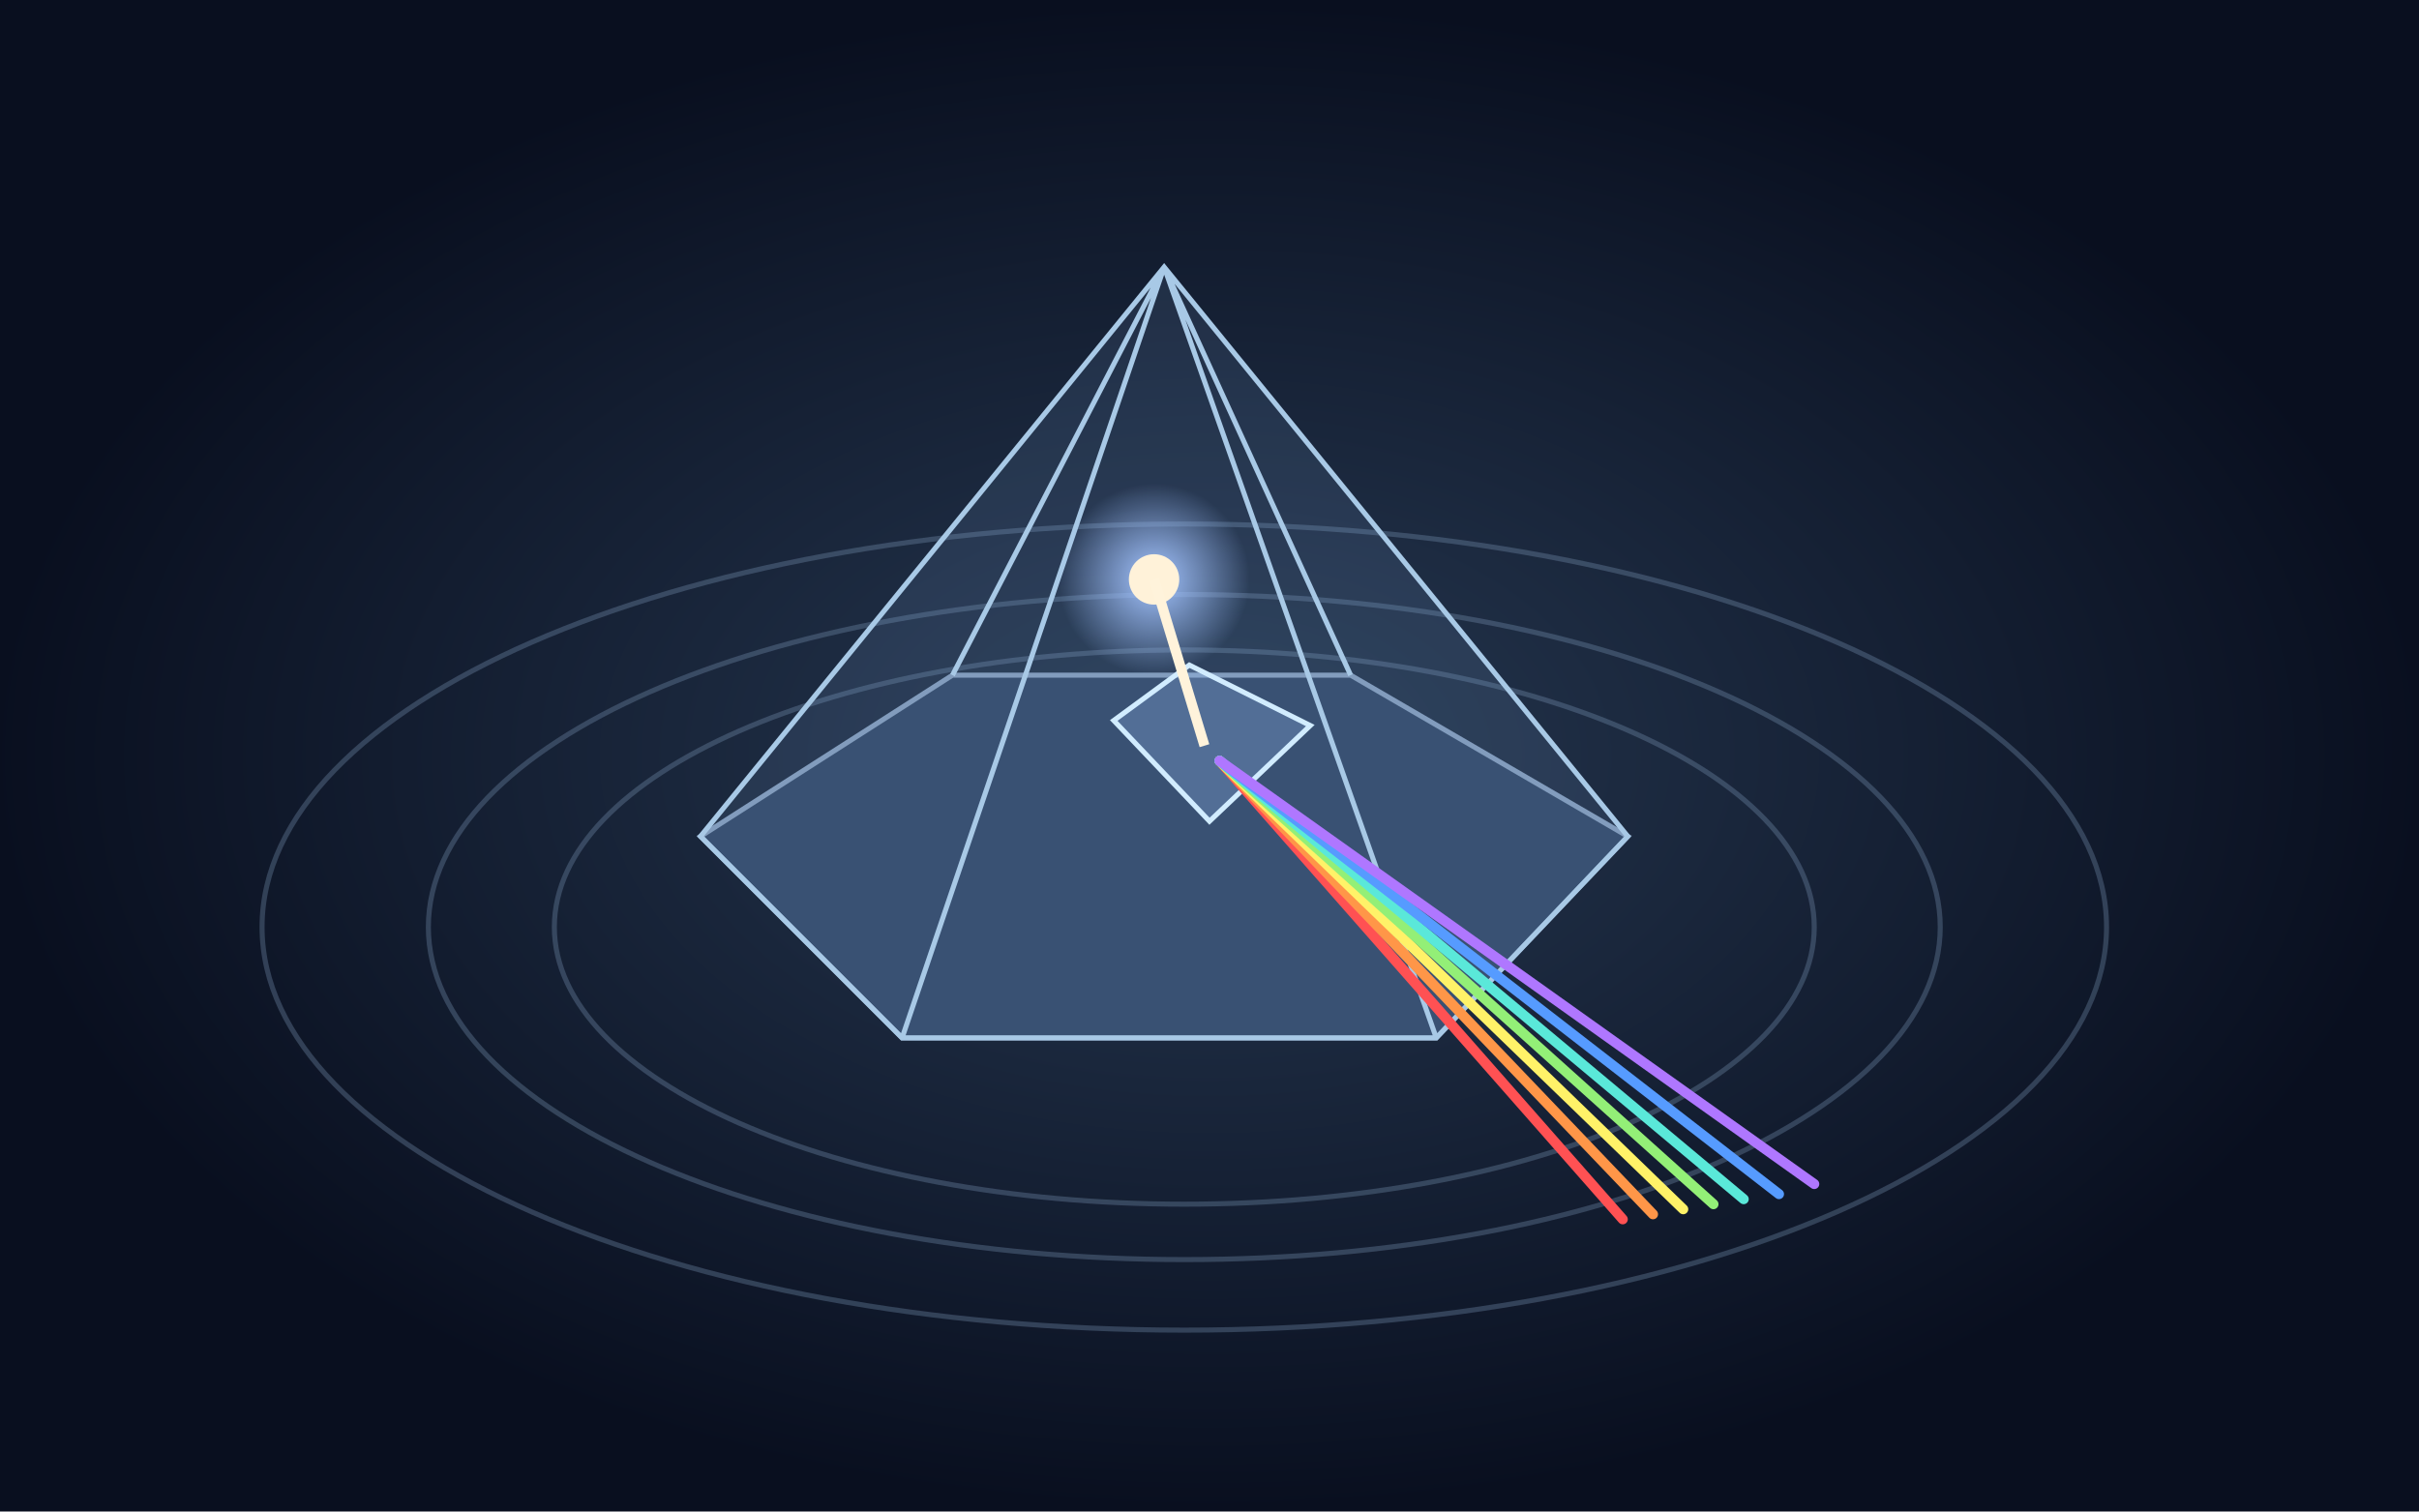
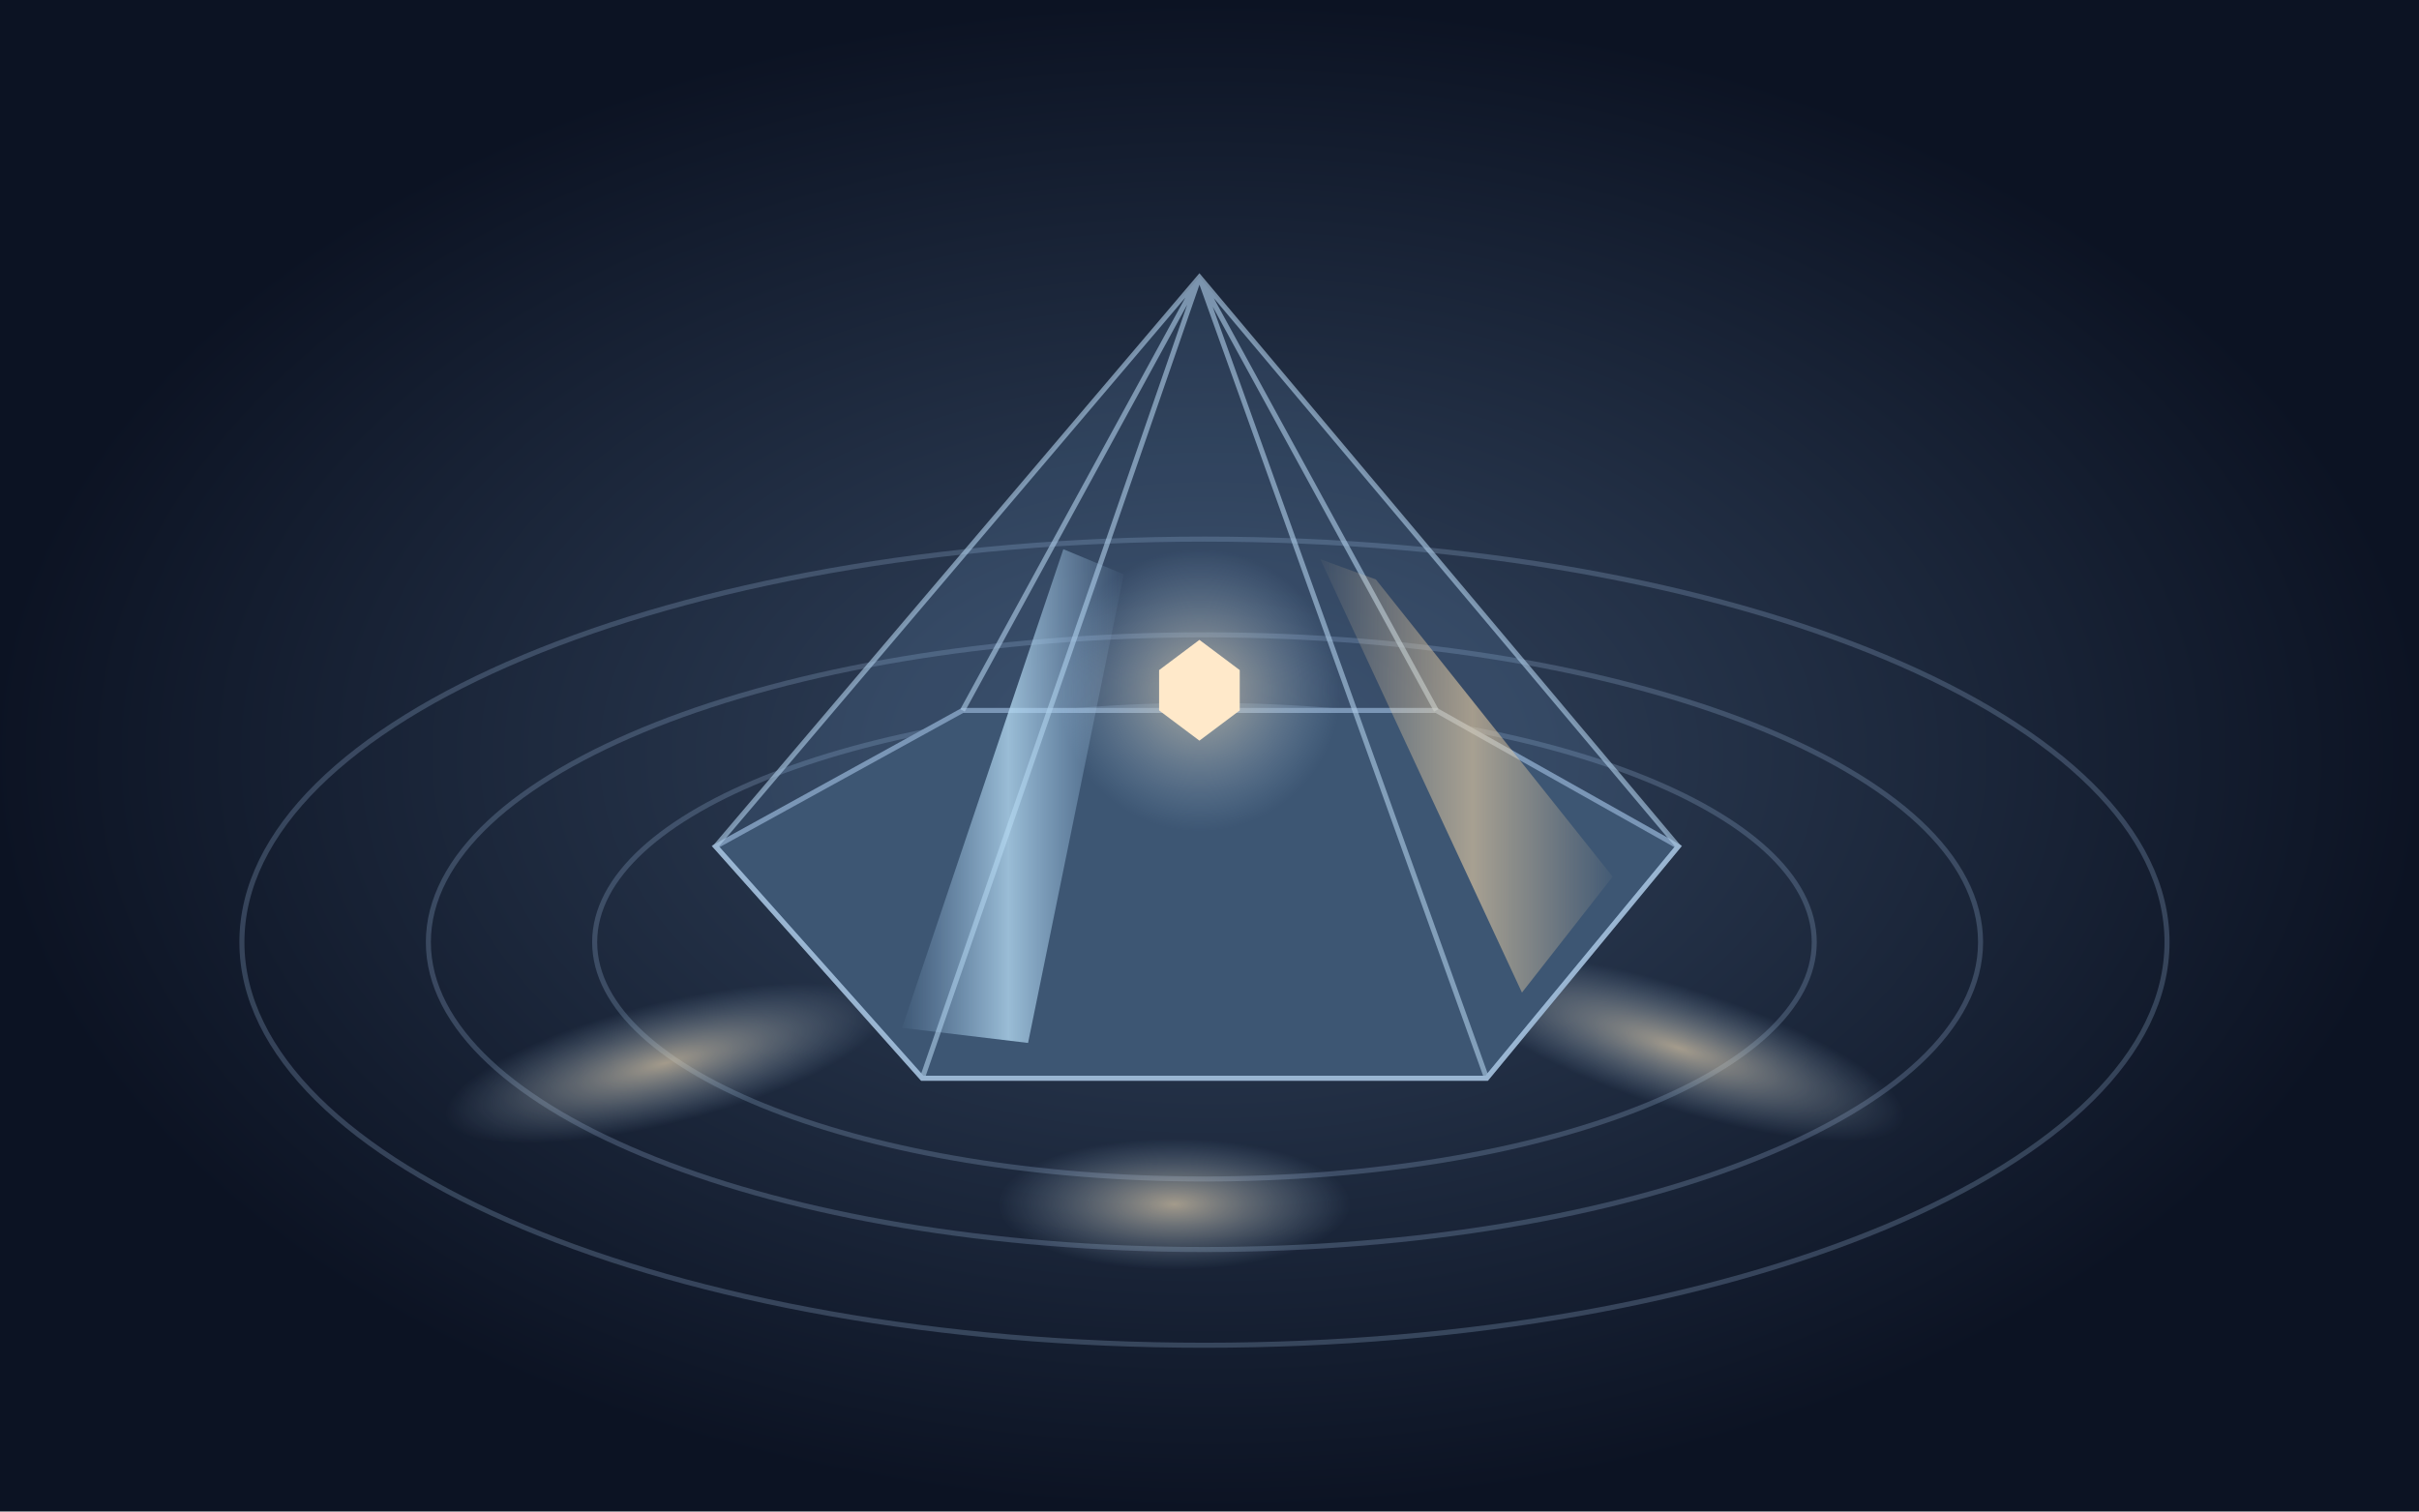
- <svg xmlns="http://www.w3.org/2000/svg" viewBox="0 0 480 300" role="img" aria-label="Hexagonal glass pyramid and a prism scattering white light">
+ <svg xmlns="http://www.w3.org/2000/svg" viewBox="0 0 480 300" role="img" aria-label="Studio light reflected by a six-sided glass pyramid">
  <defs>
    <radialGradient id="room">
-       <stop stop-color="#263851" />
-       <stop offset="1" stop-color="#090f1f" />
+       <stop stop-color="#344660" />
+       <stop offset="1" stop-color="#0c1323" />
    </radialGradient>
-     <radialGradient id="glow">
-       <stop stop-color="#fff6db" />
-       <stop offset=".25" stop-color="#a3c4ff" stop-opacity=".76" />
-       <stop offset="1" stop-color="#a3c4ff" stop-opacity="0" />
+     <radialGradient id="light">
+       <stop stop-color="#e9d6b4" stop-opacity=".66" />
+       <stop offset="1" stop-color="#a0bfdc" stop-opacity="0" />
    </radialGradient>
+     <linearGradient id="cool">
+       <stop stop-color="#9cc4ea" stop-opacity=".03" />
+       <stop offset=".48" stop-color="#b7ddf5" stop-opacity=".76" />
+       <stop offset="1" stop-color="#9cc4ea" stop-opacity=".03" />
+     </linearGradient>
+     <linearGradient id="warm">
+       <stop stop-color="#eed2a6" stop-opacity=".04" />
+       <stop offset=".52" stop-color="#eed2a6" stop-opacity=".60" />
+       <stop offset="1" stop-color="#eed2a6" stop-opacity=".04" />
+     </linearGradient>
  </defs>
  <path fill="url(#room)" d="M0 0h480v300H0z" />
-   <g fill="none" stroke="#829dc0" opacity=".31">
-     <ellipse cx="235" cy="184" rx="125" ry="55" />
-     <ellipse cx="235" cy="184" rx="150" ry="66" />
-     <ellipse cx="235" cy="184" rx="183" ry="80" />
+   <g fill="none" stroke="#859ebf" opacity=".31">
+     <ellipse cx="239" cy="187" rx="121" ry="47" />
+     <ellipse cx="239" cy="187" rx="154" ry="61" />
+     <ellipse cx="239" cy="187" rx="191" ry="80" />
  </g>
-   <path d="m139 166 50-32h79l55 32-38 40H179z" fill="#2f4564" stroke="#8199b7" />
-   <path d="m231 53-92 113 40 40h106l38-40zm0 0-52 153m52-153 54 153m-54-153-42 81m42-81 37 81" fill="#89b8ef" fill-opacity=".11" stroke="#a8c9e6" />
-   <path d="m221 143 15-11 24 12-20 19z" fill="#93baf1" fill-opacity=".28" stroke="#d1ecff" />
-   <circle cx="229" cy="115" r="19" fill="url(#glow)" />
-   <circle cx="229" cy="115" r="5" fill="#fff2d9" />
-   <path d="m229 115 10 33" stroke="#fff3db" stroke-width="2" />
-   <g fill="none" stroke-width="2" stroke-linecap="round">
-     <path d="m242 151 80 91" stroke="#ff5153" />
-     <path d="m242 151 86 90" stroke="#ff9648" />
-     <path d="m242 151 92 89" stroke="#fff268" />
-     <path d="m242 151 98 88" stroke="#93ef77" />
-     <path d="m242 151 104 87" stroke="#5ae8d9" />
-     <path d="m242 151 111 86" stroke="#569bff" />
-     <path d="m242 151 118 84" stroke="#af77ff" />
+   <g fill="url(#light)">
+     <ellipse cx="132" cy="211" rx="45" ry="12" transform="rotate(-14 132 211)" />
+     <ellipse cx="333" cy="208" rx="47" ry="12" transform="rotate(18 333 208)" />
+     <ellipse cx="233" cy="239" rx="35" ry="13" />
  </g>
+   <path d="m142 168 49-27h94l48 27-38 46H183z" fill="#334761" stroke="#7991ae" />
+   <path d="m238 55-96 113 41 46h112l38-46zm0 0-55 159m55-159 57 159m-57-159-47 86m47-86 47 86" fill="#89b8ef" fill-opacity=".13" stroke="#abc9e5" stroke-opacity=".63" />
+   <path d="m211 109 12 5-19 93-25-3z" fill="url(#cool)" />
+   <path d="m262 111 11 4 47 59-18 23z" fill="url(#warm)" />
+   <circle cx="238" cy="137" r="28" fill="url(#light)" />
+   <path d="m238 127 8 6v8l-8 6-8-6v-8z" fill="#ffe9ca" />
</svg>
